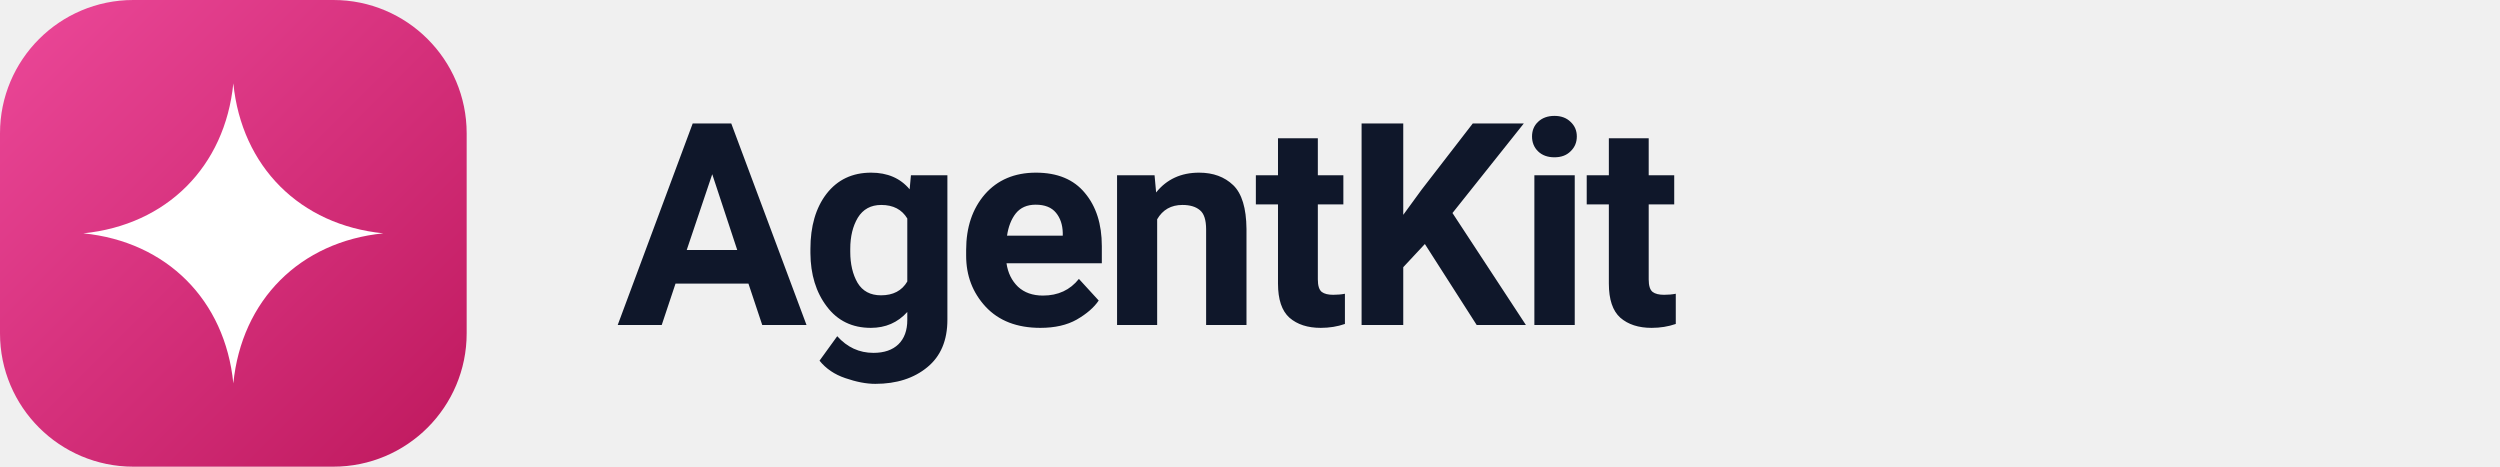
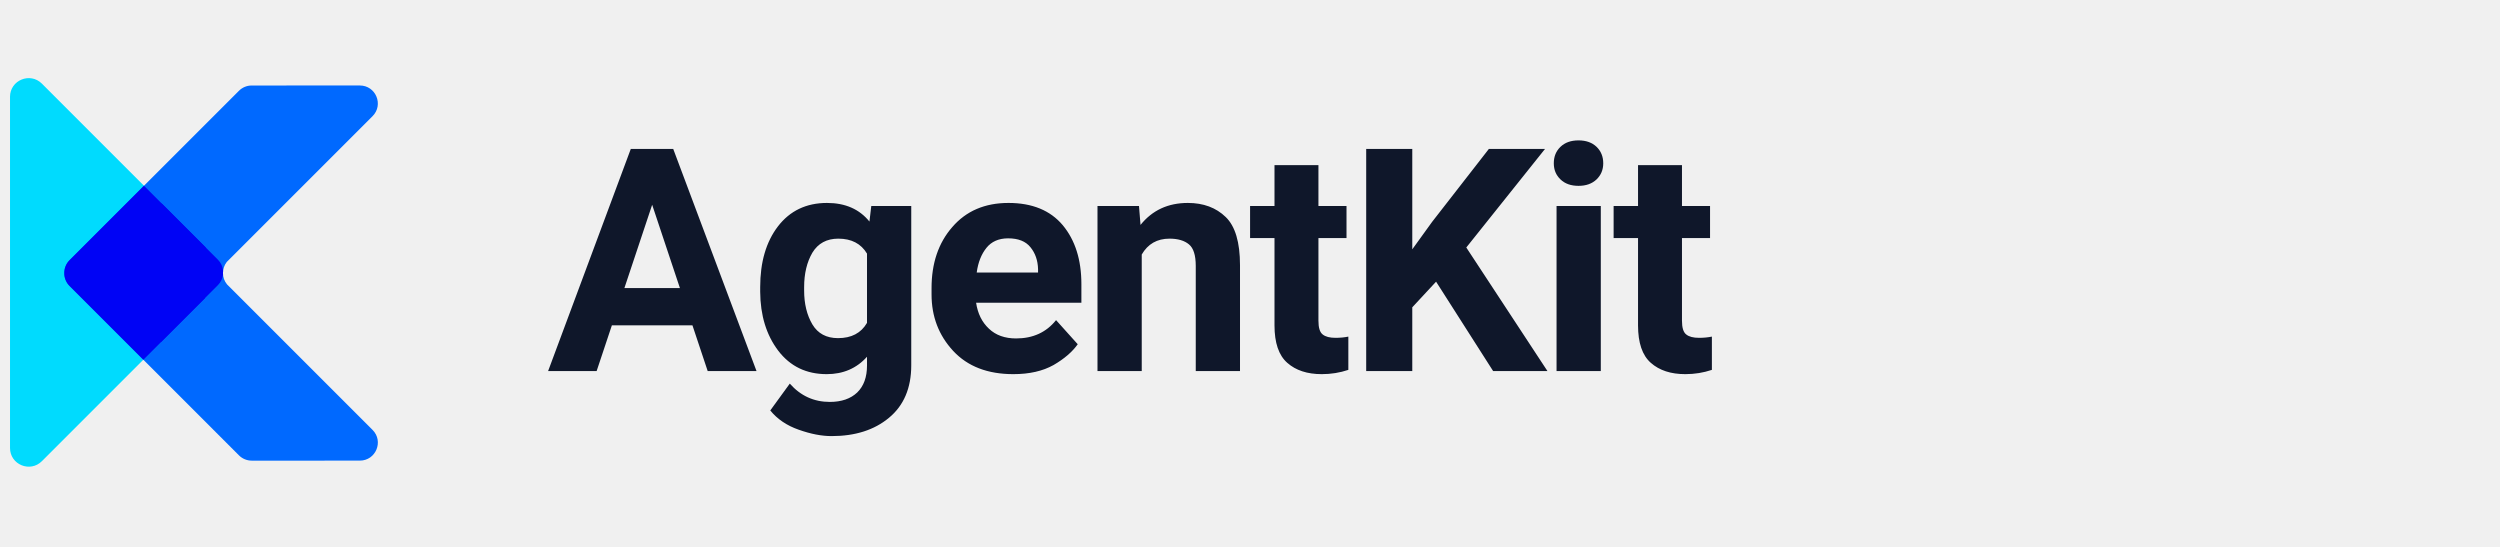
- <svg xmlns="http://www.w3.org/2000/svg" width="150" height="28" viewBox="0 0 150 28" fill="none">
-   <defs>
-     <linearGradient id="ak" x1="0" y1="0" x2="28" y2="28" gradientUnits="userSpaceOnUse">
-       <stop stop-color="#EC4899" />
-       <stop offset="1" stop-color="#BE185D" />
-     </linearGradient>
-   </defs>
-   <rect width="28" height="28" rx="8" fill="url(#ak)" />
-   <path d="M14 5C14.5 10 18 13.5 23 14C18 14.5 14.5 18 14 23C13.5 18 10 14.5 5 14C10 13.5 13.5 10 14 5Z" fill="#fff" />
-   <text x="37" y="19.5" font-family="ui-sans-serif, system-ui, -apple-system, 'Segoe UI', Roboto, Helvetica, Arial, sans-serif" font-size="17" font-weight="600" letter-spacing="-0.4" fill="#0F172A">AgentKit</text>
+ <svg xmlns="http://www.w3.org/2000/svg" width="128" height="28" viewBox="0 0 128 28" fill="none">
+   <svg x="0" y="4" width="20" height="20" viewBox="0 0 111 117" fill="none">
+     <path d="M0 5.602C0 0.621 6.022 -1.873 9.543 1.649L62.133 54.238C64.316 56.421 64.316 59.961 62.133 62.144L9.543 114.733C6.022 118.255 1.56595e-06 115.761 1.56595e-06 110.78L0 5.602Z" fill="#00DBFE" />
+     <path d="M104.775 2.204C109.574 2.205 111.977 8.007 108.583 11.401L64.913 55.069C63.379 57.054 63.398 59.838 64.995 61.773L108.59 105.368C111.983 108.762 109.58 114.564 104.781 114.564H94.45C94.365 114.567 94.279 114.57 94.193 114.57H72.388C70.959 114.57 69.589 114.002 68.578 112.991L17.835 62.249C16.77 61.184 16.245 59.783 16.259 58.387C16.246 56.991 16.77 55.592 17.835 54.527L68.573 3.789C69.583 2.779 70.954 2.211 72.382 2.211H82.701C82.79 2.207 82.88 2.204 82.969 2.204H104.775Z" fill="#0069FF" />
+     <path d="M62.27 54.38C63.197 55.307 63.715 56.489 63.825 57.7C63.776 58.09 63.767 58.483 63.803 58.873C63.657 60.016 63.148 61.122 62.27 61.999L45.215 79.053L28.405 62.243C27.34 61.178 26.814 59.778 26.828 58.382C26.815 56.986 27.34 55.587 28.405 54.523L45.408 37.519L62.27 54.38Z" fill="#0003F5" />
+     <path d="M58.644 50.756L54.391 55.009C52.762 57.053 52.809 59.977 54.56 61.936L58.452 65.829L39.931 84.35L17.831 62.249C16.766 61.184 16.241 59.784 16.254 58.389C16.241 56.993 16.766 55.593 17.831 54.528L40.123 32.235L58.644 50.756Z" fill="#0003F5" />
+   </svg>
+   <text x="28" y="19" font-family="ui-sans-serif, system-ui, -apple-system, 'Segoe UI', Roboto, Helvetica, Arial, sans-serif" font-size="16" font-weight="600" letter-spacing="-0.4" fill="#0F172A">AgentKit</text>
</svg>
